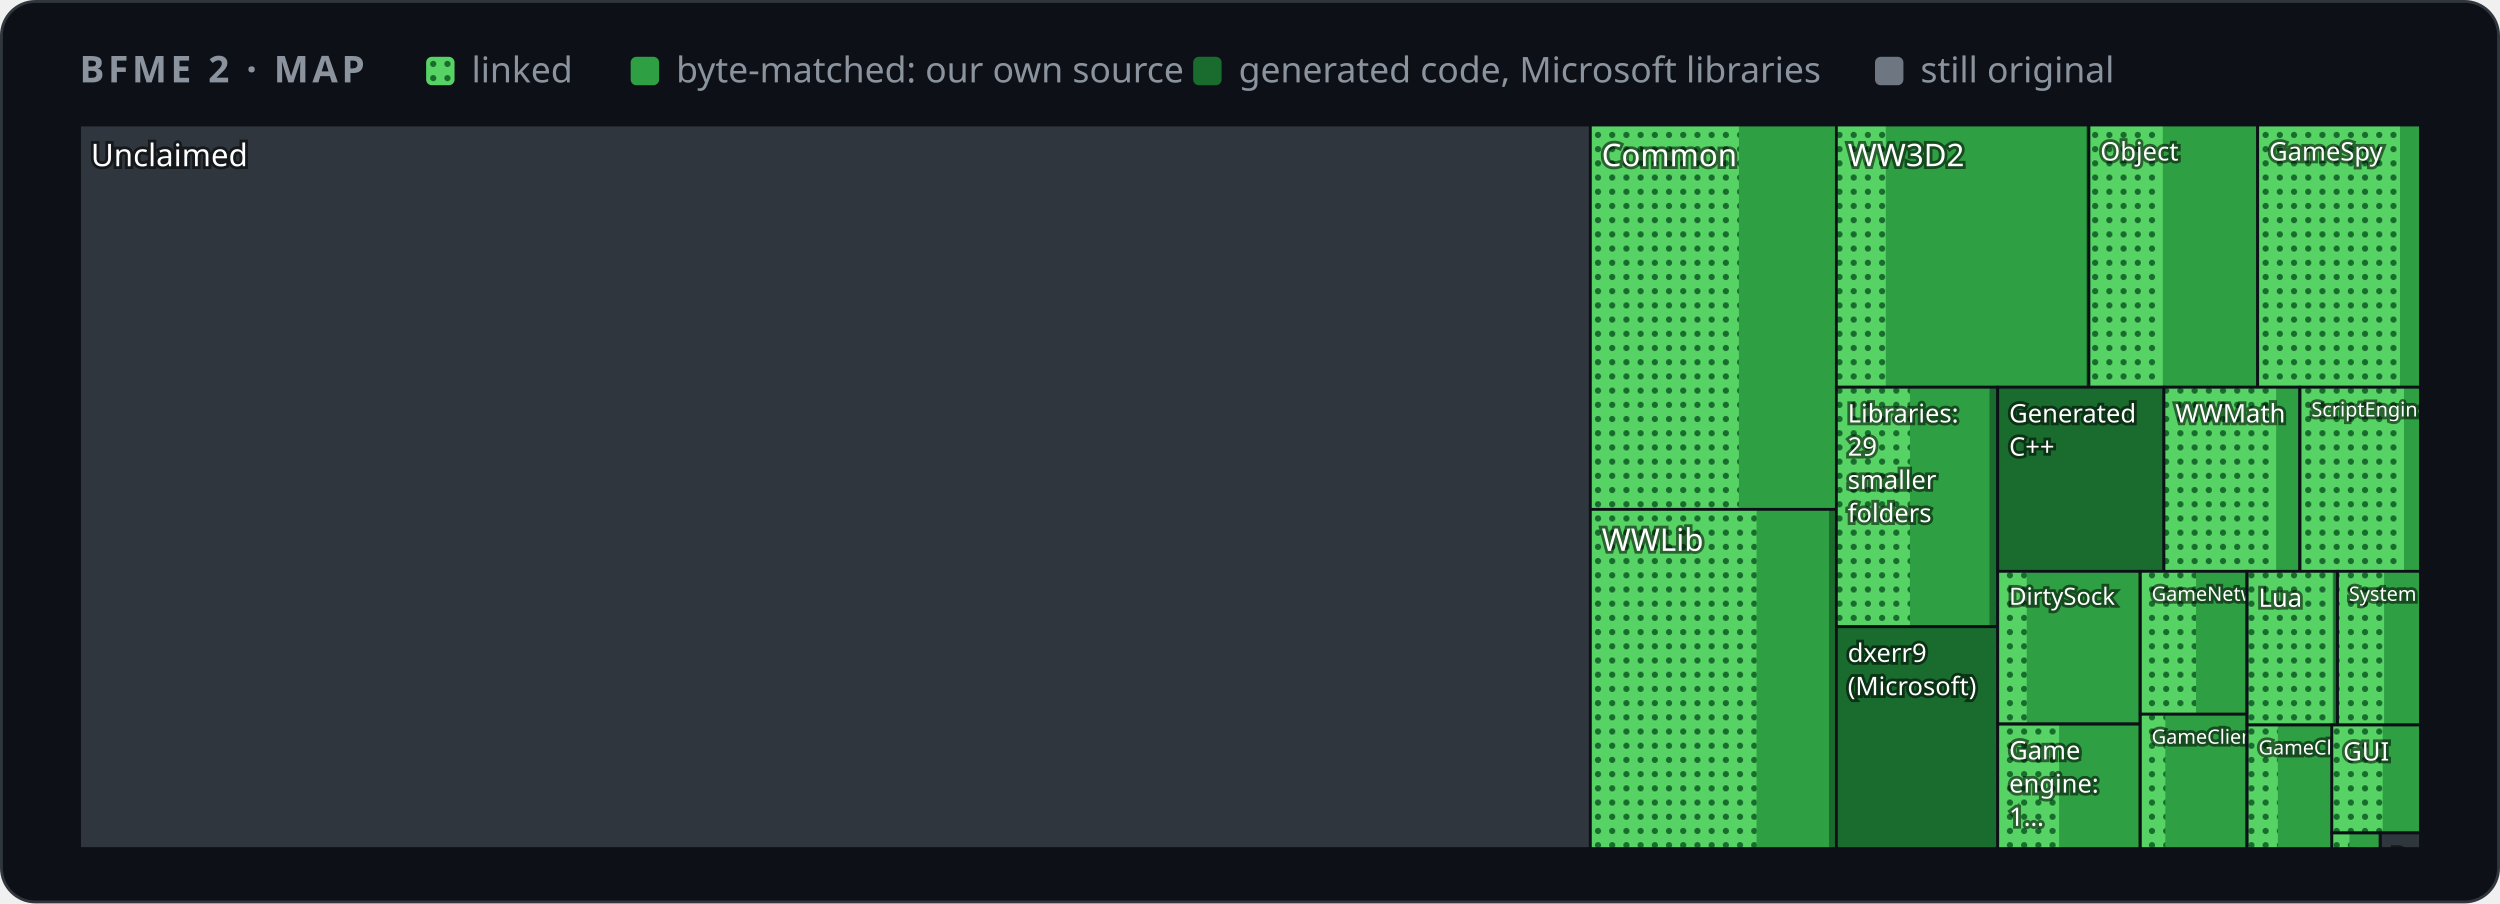
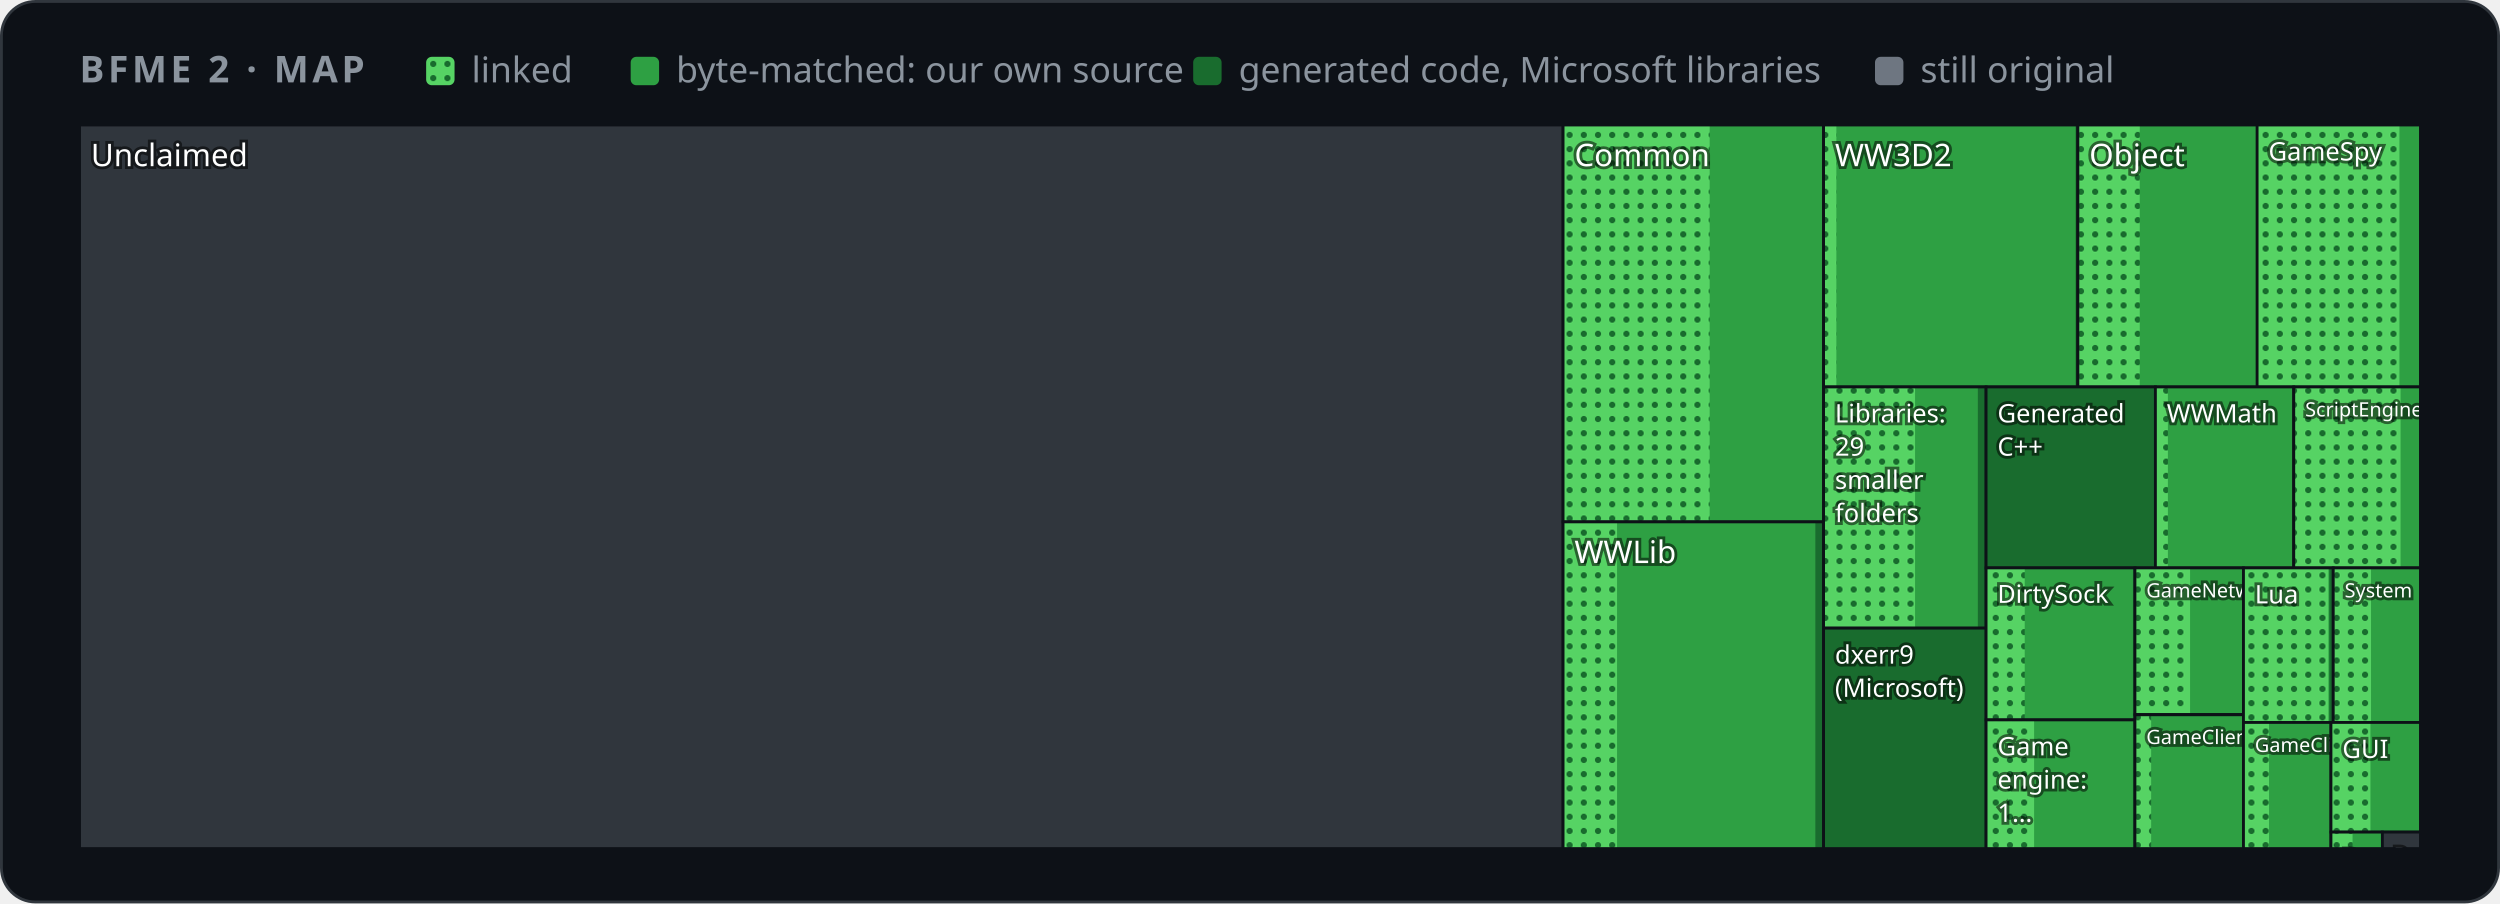
<svg xmlns="http://www.w3.org/2000/svg" width="880" height="318" viewBox="0 0 880 318" role="img" aria-label="Map of BFME 2's code by folder">
  <style>
    .card { fill: #0d1117; stroke: #30363d; } .muted { fill: #8b949e; } .grid { stroke: #30363d; }
    .axis { fill: #8b949e; font-size: 12px; } .rest { fill: #30363d; } .edge { stroke: #0d1117; }
    .hit { fill: transparent; }
    @media (prefers-color-scheme: light) {
      .card { fill: #ffffff; stroke: #d0d7de; } .muted { fill: #59636e; } .grid { stroke: #d0d7de; }
      .axis { fill: #59636e; } .rest { fill: #d0d7de; } .edge { stroke: #ffffff; }
    }
  </style>
  <defs>
    <pattern id="dots" width="5" height="5" patternUnits="userSpaceOnUse">
      <rect width="5" height="5" fill="#56d364" />
      <circle cx="2.5" cy="2.5" r="1.1" fill="#196c2e" />
    </pattern>
  </defs>
  <rect class="card" x="0.5" y="0.5" width="879" height="317" rx="12" />
  <g font-family="-apple-system,BlinkMacSystemFont,'Segoe UI','Noto Sans',Helvetica,Arial,sans-serif">
    <text x="28" y="29" class="muted" font-size="13" font-weight="600" letter-spacing="1.3">BFME 2 · MAP</text>
    <rect x="150" y="20" width="10" height="10" rx="2" fill="url(#dots)" />
    <text x="166" y="29" class="muted" font-size="12.5">linked</text>
    <rect x="222" y="20" width="10" height="10" rx="2" fill="#2ea043" />
    <text x="238" y="29" class="muted" font-size="12.5">byte-matched: our own source</text>
    <rect x="420" y="20" width="10" height="10" rx="2" fill="#196c2e" />
    <text x="436" y="29" class="muted" font-size="12.5">generated code, Microsoft libraries</text>
    <rect x="660" y="20" width="10" height="10" rx="2" fill="#6e7681" />
    <text x="676" y="29" class="muted" font-size="12.5">still original</text>
    <g>
      <clipPath id="t0">
-         <rect x="28.0" y="44.0" width="531.8" height="254.7" />
+         <rect x="28.0" y="44.0" width="522.2" height="254.7" />
      </clipPath>
      <g clip-path="url(#t0)">
-         <rect class="rest" x="28.0" y="44.0" width="531.8" height="254.7" />
+         <rect class="rest" x="28.0" y="44.0" width="522.2" height="254.7" />
        <text x="32.0" y="58.5" font-size="11.0" fill="#ffffff" style="paint-order:stroke" stroke="#0008" stroke-width="2">Unclaimed</text>
      </g>
-       <rect class="edge" x="28.0" y="44.0" width="531.8" height="254.7" fill="none" />
+       <rect class="edge" x="28.0" y="44.0" width="522.2" height="254.7" fill="none" />
    </g>
    <g>
      <clipPath id="t1">
-         <rect x="559.8" y="44.0" width="86.7" height="135.3" />
+         <rect x="550.2" y="44.0" width="91.7" height="139.7" />
      </clipPath>
      <g clip-path="url(#t1)">
-         <rect class="rest" x="559.8" y="44.0" width="86.7" height="135.3" />
-         <rect x="559.8" y="44.0" width="86.7" height="135.3" fill="#196c2e" />
-         <rect x="559.8" y="44.0" width="86.7" height="135.3" fill="#2ea043" />
-         <rect x="559.8" y="44.0" width="52.3" height="135.3" fill="url(#dots)" />
-         <text x="563.8" y="58.5" font-size="11.0" fill="#ffffff" style="paint-order:stroke" stroke="#0008" stroke-width="2">Common</text>
-       </g>
-       <rect class="edge" x="559.8" y="44.0" width="86.7" height="135.3" fill="none" />
+         <rect class="rest" x="550.2" y="44.0" width="91.7" height="139.7" />
+         <rect x="550.2" y="44.0" width="91.7" height="139.7" fill="#196c2e" />
+         <rect x="550.2" y="44.0" width="91.7" height="139.7" fill="#2ea043" />
+         <rect x="550.2" y="44.0" width="51.6" height="139.7" fill="url(#dots)" />
+         <text x="554.2" y="58.5" font-size="11.0" fill="#ffffff" style="paint-order:stroke" stroke="#0008" stroke-width="2">Common</text>
+       </g>
+       <rect class="edge" x="550.2" y="44.0" width="91.7" height="139.7" fill="none" />
    </g>
    <g>
      <clipPath id="t2">
-         <rect x="559.8" y="179.3" width="86.7" height="119.4" />
+         <rect x="550.2" y="183.7" width="91.7" height="115.0" />
      </clipPath>
      <g clip-path="url(#t2)">
-         <rect class="rest" x="559.8" y="179.3" width="86.7" height="119.4" />
-         <rect x="559.8" y="179.3" width="86.7" height="119.4" fill="#196c2e" />
-         <rect x="559.8" y="179.3" width="84.0" height="119.4" fill="#2ea043" />
-         <rect x="559.8" y="179.3" width="58.5" height="119.4" fill="url(#dots)" />
-         <text x="563.8" y="193.9" font-size="11.0" fill="#ffffff" style="paint-order:stroke" stroke="#0008" stroke-width="2">WWLib</text>
-       </g>
-       <rect class="edge" x="559.8" y="179.3" width="86.7" height="119.4" fill="none" />
+         <rect class="rest" x="550.2" y="183.7" width="91.7" height="115.0" />
+         <rect x="550.2" y="183.7" width="91.7" height="115.0" fill="#196c2e" />
+         <rect x="550.2" y="183.7" width="88.8" height="115.0" fill="#2ea043" />
+         <rect x="550.2" y="183.7" width="19.0" height="115.0" fill="url(#dots)" />
+         <text x="554.2" y="198.2" font-size="11.0" fill="#ffffff" style="paint-order:stroke" stroke="#0008" stroke-width="2">WWLib</text>
+       </g>
+       <rect class="edge" x="550.2" y="183.7" width="91.7" height="115.0" fill="none" />
    </g>
    <g>
      <clipPath id="t3">
-         <rect x="646.4" y="44.0" width="88.9" height="92.3" />
+         <rect x="641.9" y="44.0" width="89.5" height="92.2" />
      </clipPath>
      <g clip-path="url(#t3)">
-         <rect class="rest" x="646.4" y="44.0" width="88.9" height="92.3" />
-         <rect x="646.4" y="44.0" width="88.9" height="92.3" fill="#196c2e" />
-         <rect x="646.4" y="44.0" width="88.0" height="92.3" fill="#2ea043" />
-         <rect x="646.4" y="44.0" width="17.4" height="92.3" fill="url(#dots)" />
-         <text x="650.4" y="58.5" font-size="11.0" fill="#ffffff" style="paint-order:stroke" stroke="#0008" stroke-width="2">WW3D2</text>
-       </g>
-       <rect class="edge" x="646.4" y="44.0" width="88.9" height="92.3" fill="none" />
+         <rect class="rest" x="641.9" y="44.0" width="89.5" height="92.2" />
+         <rect x="641.9" y="44.0" width="89.5" height="92.2" fill="#196c2e" />
+         <rect x="641.9" y="44.0" width="88.7" height="92.2" fill="#2ea043" />
+         <rect x="641.9" y="44.0" width="4.5" height="92.2" fill="url(#dots)" />
+         <text x="645.9" y="58.5" font-size="11.0" fill="#ffffff" style="paint-order:stroke" stroke="#0008" stroke-width="2">WW3D2</text>
+       </g>
+       <rect class="edge" x="641.9" y="44.0" width="89.5" height="92.2" fill="none" />
    </g>
    <g>
      <clipPath id="t4">
-         <rect x="735.3" y="44.0" width="59.4" height="92.3" />
+         <rect x="731.4" y="44.0" width="63.2" height="92.2" />
      </clipPath>
      <g clip-path="url(#t4)">
-         <rect class="rest" x="735.3" y="44.0" width="59.4" height="92.3" />
-         <rect x="735.3" y="44.0" width="59.4" height="92.3" fill="#196c2e" />
-         <rect x="735.3" y="44.0" width="59.2" height="92.3" fill="#2ea043" />
-         <rect x="735.3" y="44.0" width="26.0" height="92.3" fill="url(#dots)" />
-         <text x="739.3" y="56.5" font-size="9.0" fill="#ffffff" style="paint-order:stroke" stroke="#0008" stroke-width="2">Object</text>
-       </g>
-       <rect class="edge" x="735.3" y="44.0" width="59.4" height="92.3" fill="none" />
+         <rect class="rest" x="731.4" y="44.0" width="63.2" height="92.2" />
+         <rect x="731.4" y="44.0" width="63.1" height="92.2" fill="#196c2e" />
+         <rect x="731.4" y="44.0" width="63.0" height="92.2" fill="#2ea043" />
+         <rect x="731.4" y="44.0" width="21.8" height="92.2" fill="url(#dots)" />
+         <text x="735.4" y="58.5" font-size="11.0" fill="#ffffff" style="paint-order:stroke" stroke="#0008" stroke-width="2">Object</text>
+       </g>
+       <rect class="edge" x="731.4" y="44.0" width="63.2" height="92.2" fill="none" />
    </g>
    <g>
      <clipPath id="t5">
-         <rect x="794.7" y="44.0" width="57.3" height="92.3" />
+         <rect x="794.5" y="44.0" width="57.5" height="92.2" />
      </clipPath>
      <g clip-path="url(#t5)">
-         <rect class="rest" x="794.7" y="44.0" width="57.3" height="92.3" />
-         <rect x="794.7" y="44.0" width="57.3" height="92.3" fill="#196c2e" />
-         <rect x="794.7" y="44.0" width="57.1" height="92.3" fill="#2ea043" />
-         <rect x="794.7" y="44.0" width="50.1" height="92.3" fill="url(#dots)" />
-         <text x="798.7" y="56.5" font-size="9.0" fill="#ffffff" style="paint-order:stroke" stroke="#0008" stroke-width="2">GameSpy</text>
-       </g>
-       <rect class="edge" x="794.7" y="44.0" width="57.3" height="92.3" fill="none" />
+         <rect class="rest" x="794.5" y="44.0" width="57.5" height="92.2" />
+         <rect x="794.5" y="44.0" width="57.5" height="92.2" fill="#196c2e" />
+         <rect x="794.5" y="44.0" width="57.3" height="92.2" fill="#2ea043" />
+         <rect x="794.5" y="44.0" width="50.1" height="92.2" fill="url(#dots)" />
+         <text x="798.5" y="56.5" font-size="9.0" fill="#ffffff" style="paint-order:stroke" stroke="#0008" stroke-width="2">GameSpy</text>
+       </g>
+       <rect class="edge" x="794.5" y="44.0" width="57.5" height="92.2" fill="none" />
    </g>
    <g>
      <clipPath id="t6">
-         <rect x="646.4" y="136.3" width="56.8" height="84.3" />
+         <rect x="641.9" y="136.2" width="57.2" height="84.9" />
      </clipPath>
      <g clip-path="url(#t6)">
-         <rect class="rest" x="646.4" y="136.3" width="56.8" height="84.3" />
-         <rect x="646.4" y="136.3" width="56.8" height="84.3" fill="#196c2e" />
-         <rect x="646.4" y="136.3" width="53.9" height="84.3" fill="#2ea043" />
-         <rect x="646.4" y="136.3" width="25.9" height="84.3" fill="url(#dots)" />
-         <text x="650.4" y="148.7" font-size="9.0" fill="#ffffff" style="paint-order:stroke" stroke="#0008" stroke-width="2">Libraries:</text>
-         <text x="650.4" y="160.4" font-size="9.0" fill="#ffffff" style="paint-order:stroke" stroke="#0008" stroke-width="2">29</text>
-         <text x="650.4" y="172.1" font-size="9.0" fill="#ffffff" style="paint-order:stroke" stroke="#0008" stroke-width="2">smaller</text>
-         <text x="650.4" y="183.8" font-size="9.0" fill="#ffffff" style="paint-order:stroke" stroke="#0008" stroke-width="2">folders</text>
-       </g>
-       <rect class="edge" x="646.4" y="136.3" width="56.8" height="84.3" fill="none" />
+         <rect class="rest" x="641.9" y="136.2" width="57.2" height="84.9" />
+         <rect x="641.9" y="136.2" width="57.2" height="84.9" fill="#196c2e" />
+         <rect x="641.9" y="136.2" width="54.3" height="84.9" fill="#2ea043" />
+         <rect x="641.9" y="136.2" width="32.2" height="84.9" fill="url(#dots)" />
+         <text x="645.9" y="148.7" font-size="9.0" fill="#ffffff" style="paint-order:stroke" stroke="#0008" stroke-width="2">Libraries:</text>
+         <text x="645.9" y="160.4" font-size="9.0" fill="#ffffff" style="paint-order:stroke" stroke="#0008" stroke-width="2">29</text>
+         <text x="645.9" y="172.1" font-size="9.0" fill="#ffffff" style="paint-order:stroke" stroke="#0008" stroke-width="2">smaller</text>
+         <text x="645.9" y="183.8" font-size="9.0" fill="#ffffff" style="paint-order:stroke" stroke="#0008" stroke-width="2">folders</text>
+       </g>
+       <rect class="edge" x="641.9" y="136.2" width="57.2" height="84.9" fill="none" />
    </g>
    <g>
      <clipPath id="t7">
-         <rect x="646.4" y="220.6" width="56.8" height="78.1" />
+         <rect x="641.9" y="221.1" width="57.2" height="77.6" />
      </clipPath>
      <g clip-path="url(#t7)">
-         <rect class="rest" x="646.4" y="220.6" width="56.8" height="78.1" />
-         <rect x="646.4" y="220.6" width="56.8" height="78.1" fill="#196c2e" />
-         <text x="650.4" y="233.0" font-size="9.0" fill="#ffffff" style="paint-order:stroke" stroke="#0008" stroke-width="2">dxerr9</text>
-         <text x="650.4" y="244.7" font-size="9.0" fill="#ffffff" style="paint-order:stroke" stroke="#0008" stroke-width="2">(Microsoft)</text>
-       </g>
-       <rect class="edge" x="646.4" y="220.6" width="56.8" height="78.1" fill="none" />
+         <rect class="rest" x="641.9" y="221.1" width="57.2" height="77.6" />
+         <rect x="641.9" y="221.1" width="57.2" height="77.6" fill="#196c2e" />
+         <text x="645.9" y="233.6" font-size="9.0" fill="#ffffff" style="paint-order:stroke" stroke="#0008" stroke-width="2">dxerr9</text>
+         <text x="645.9" y="245.3" font-size="9.0" fill="#ffffff" style="paint-order:stroke" stroke="#0008" stroke-width="2">(Microsoft)</text>
+       </g>
+       <rect class="edge" x="641.9" y="221.1" width="57.2" height="77.6" fill="none" />
    </g>
    <g>
      <clipPath id="t8">
-         <rect x="703.2" y="136.3" width="58.5" height="64.9" />
+         <rect x="699.1" y="136.2" width="59.6" height="63.7" />
      </clipPath>
      <g clip-path="url(#t8)">
-         <rect class="rest" x="703.2" y="136.3" width="58.5" height="64.9" />
-         <rect x="703.2" y="136.3" width="58.5" height="64.9" fill="#196c2e" />
-         <text x="707.2" y="148.7" font-size="9.0" fill="#ffffff" style="paint-order:stroke" stroke="#0008" stroke-width="2">Generated</text>
-         <text x="707.2" y="160.4" font-size="9.0" fill="#ffffff" style="paint-order:stroke" stroke="#0008" stroke-width="2">C++</text>
-       </g>
-       <rect class="edge" x="703.2" y="136.3" width="58.5" height="64.9" fill="none" />
+         <rect class="rest" x="699.1" y="136.2" width="59.6" height="63.7" />
+         <rect x="699.1" y="136.2" width="59.6" height="63.7" fill="#196c2e" />
+         <text x="703.1" y="148.7" font-size="9.0" fill="#ffffff" style="paint-order:stroke" stroke="#0008" stroke-width="2">Generated</text>
+         <text x="703.1" y="160.4" font-size="9.0" fill="#ffffff" style="paint-order:stroke" stroke="#0008" stroke-width="2">C++</text>
+       </g>
+       <rect class="edge" x="699.1" y="136.2" width="59.6" height="63.7" fill="none" />
    </g>
    <g>
      <clipPath id="t9">
-         <rect x="761.7" y="136.3" width="47.8" height="64.9" />
+         <rect x="758.7" y="136.2" width="48.7" height="63.7" />
      </clipPath>
      <g clip-path="url(#t9)">
-         <rect class="rest" x="761.7" y="136.3" width="47.8" height="64.9" />
-         <rect x="761.7" y="136.3" width="47.8" height="64.9" fill="#196c2e" />
-         <rect x="761.7" y="136.3" width="47.6" height="64.9" fill="#2ea043" />
-         <rect x="761.7" y="136.3" width="39.5" height="64.9" fill="url(#dots)" />
-         <text x="765.7" y="148.7" font-size="9.0" fill="#ffffff" style="paint-order:stroke" stroke="#0008" stroke-width="2">WWMath</text>
-       </g>
-       <rect class="edge" x="761.7" y="136.3" width="47.8" height="64.9" fill="none" />
+         <rect class="rest" x="758.7" y="136.2" width="48.7" height="63.7" />
+         <rect x="758.7" y="136.2" width="48.7" height="63.7" fill="#196c2e" />
+         <rect x="758.7" y="136.2" width="48.4" height="63.7" fill="#2ea043" />
+         <rect x="758.7" y="136.2" width="4.4" height="63.7" fill="url(#dots)" />
+         <text x="762.7" y="148.7" font-size="9.0" fill="#ffffff" style="paint-order:stroke" stroke="#0008" stroke-width="2">WWMath</text>
+       </g>
+       <rect class="edge" x="758.7" y="136.2" width="48.7" height="63.7" fill="none" />
    </g>
    <g>
      <clipPath id="t10">
-         <rect x="809.6" y="136.3" width="42.4" height="64.9" />
+         <rect x="807.4" y="136.2" width="44.6" height="63.7" />
      </clipPath>
      <g clip-path="url(#t10)">
-         <rect class="rest" x="809.6" y="136.3" width="42.4" height="64.9" />
-         <rect x="809.6" y="136.3" width="42.4" height="64.9" fill="#196c2e" />
-         <rect x="809.6" y="136.3" width="42.4" height="64.9" fill="#2ea043" />
-         <rect x="809.6" y="136.3" width="36.6" height="64.9" fill="url(#dots)" />
-         <text x="813.6" y="146.6" font-size="7.0" fill="#ffffff" style="paint-order:stroke" stroke="#0008" stroke-width="2">ScriptEngine</text>
-       </g>
-       <rect class="edge" x="809.6" y="136.3" width="42.4" height="64.9" fill="none" />
+         <rect class="rest" x="807.4" y="136.2" width="44.6" height="63.7" />
+         <rect x="807.4" y="136.2" width="44.6" height="63.7" fill="#196c2e" />
+         <rect x="807.4" y="136.2" width="44.6" height="63.7" fill="#2ea043" />
+         <rect x="807.4" y="136.2" width="37.6" height="63.7" fill="url(#dots)" />
+         <text x="811.4" y="146.6" font-size="7.0" fill="#ffffff" style="paint-order:stroke" stroke="#0008" stroke-width="2">ScriptEngine</text>
+       </g>
+       <rect class="edge" x="807.4" y="136.2" width="44.6" height="63.7" fill="none" />
    </g>
    <g>
      <clipPath id="t11">
-         <rect x="703.2" y="201.1" width="50.2" height="53.7" />
+         <rect x="699.1" y="199.9" width="52.5" height="53.5" />
      </clipPath>
      <g clip-path="url(#t11)">
-         <rect class="rest" x="703.2" y="201.1" width="50.2" height="53.7" />
-         <rect x="703.2" y="201.1" width="50.2" height="53.7" fill="#196c2e" />
-         <rect x="703.2" y="201.1" width="49.4" height="53.7" fill="#2ea043" />
-         <rect x="703.2" y="201.1" width="10.2" height="53.7" fill="url(#dots)" />
-         <text x="707.2" y="212.9" font-size="8.4" fill="#ffffff" style="paint-order:stroke" stroke="#0008" stroke-width="2">DirtySock</text>
-       </g>
-       <rect class="edge" x="703.2" y="201.1" width="50.2" height="53.7" fill="none" />
+         <rect class="rest" x="699.1" y="199.9" width="52.5" height="53.5" />
+         <rect x="699.1" y="199.9" width="52.5" height="53.5" fill="#196c2e" />
+         <rect x="699.1" y="199.9" width="51.7" height="53.5" fill="#2ea043" />
+         <rect x="699.1" y="199.9" width="13.6" height="53.5" fill="url(#dots)" />
+         <text x="703.1" y="212.2" font-size="8.8" fill="#ffffff" style="paint-order:stroke" stroke="#0008" stroke-width="2">DirtySock</text>
+       </g>
+       <rect class="edge" x="699.1" y="199.9" width="52.5" height="53.5" fill="none" />
    </g>
    <g>
      <clipPath id="t12">
-         <rect x="703.2" y="254.9" width="50.2" height="43.8" />
+         <rect x="699.1" y="253.4" width="52.5" height="45.3" />
      </clipPath>
      <g clip-path="url(#t12)">
-         <rect class="rest" x="703.2" y="254.9" width="50.2" height="43.8" />
-         <rect x="703.2" y="254.9" width="50.2" height="43.8" fill="#196c2e" />
-         <rect x="703.2" y="254.9" width="49.4" height="43.8" fill="#2ea043" />
-         <rect x="703.2" y="254.9" width="21.6" height="43.8" fill="url(#dots)" />
-         <text x="707.2" y="267.3" font-size="9.0" fill="#ffffff" style="paint-order:stroke" stroke="#0008" stroke-width="2">Game</text>
-         <text x="707.2" y="279.0" font-size="9.0" fill="#ffffff" style="paint-order:stroke" stroke="#0008" stroke-width="2">engine:</text>
-         <text x="707.2" y="290.7" font-size="9.0" fill="#ffffff" style="paint-order:stroke" stroke="#0008" stroke-width="2">1…</text>
-       </g>
-       <rect class="edge" x="703.2" y="254.9" width="50.2" height="43.8" fill="none" />
+         <rect class="rest" x="699.1" y="253.4" width="52.5" height="45.3" />
+         <rect x="699.1" y="253.4" width="52.5" height="45.3" fill="#196c2e" />
+         <rect x="699.1" y="253.4" width="51.7" height="45.3" fill="#2ea043" />
+         <rect x="699.1" y="253.4" width="16.9" height="45.3" fill="url(#dots)" />
+         <text x="703.1" y="265.9" font-size="9.0" fill="#ffffff" style="paint-order:stroke" stroke="#0008" stroke-width="2">Game</text>
+         <text x="703.1" y="277.6" font-size="9.0" fill="#ffffff" style="paint-order:stroke" stroke="#0008" stroke-width="2">engine:</text>
+         <text x="703.1" y="289.3" font-size="9.0" fill="#ffffff" style="paint-order:stroke" stroke="#0008" stroke-width="2">1…</text>
+       </g>
+       <rect class="edge" x="699.1" y="253.4" width="52.5" height="45.3" fill="none" />
    </g>
    <g>
      <clipPath id="t13">
-         <rect x="753.4" y="201.1" width="37.5" height="50.3" />
+         <rect x="751.5" y="199.9" width="38.2" height="51.6" />
      </clipPath>
      <g clip-path="url(#t13)">
-         <rect class="rest" x="753.4" y="201.1" width="37.5" height="50.3" />
-         <rect x="753.4" y="201.1" width="37.5" height="50.3" fill="#196c2e" />
-         <rect x="753.4" y="201.1" width="37.5" height="50.3" fill="#2ea043" />
-         <rect x="753.4" y="201.1" width="19.6" height="50.3" fill="url(#dots)" />
-         <text x="757.4" y="211.5" font-size="7.0" fill="#ffffff" style="paint-order:stroke" stroke="#0008" stroke-width="2">GameNetwork</text>
-       </g>
-       <rect class="edge" x="753.4" y="201.1" width="37.5" height="50.3" fill="none" />
+         <rect class="rest" x="751.5" y="199.9" width="38.2" height="51.6" />
+         <rect x="751.5" y="199.9" width="38.2" height="51.6" fill="#196c2e" />
+         <rect x="751.5" y="199.9" width="38.1" height="51.6" fill="#2ea043" />
+         <rect x="751.5" y="199.9" width="19.4" height="51.6" fill="url(#dots)" />
+         <text x="755.5" y="210.3" font-size="7.0" fill="#ffffff" style="paint-order:stroke" stroke="#0008" stroke-width="2">GameNetwork</text>
+       </g>
+       <rect class="edge" x="751.5" y="199.9" width="38.2" height="51.6" fill="none" />
    </g>
    <g>
      <clipPath id="t14">
-         <rect x="753.4" y="251.4" width="37.5" height="47.3" />
+         <rect x="751.5" y="251.6" width="38.2" height="47.1" />
      </clipPath>
      <g clip-path="url(#t14)">
-         <rect class="rest" x="753.4" y="251.4" width="37.5" height="47.3" />
-         <rect x="753.4" y="251.4" width="37.5" height="47.3" fill="#196c2e" />
-         <rect x="753.4" y="251.4" width="37.5" height="47.3" fill="#2ea043" />
-         <rect x="753.4" y="251.4" width="8.8" height="47.3" fill="url(#dots)" />
-         <text x="757.4" y="261.8" font-size="7.0" fill="#ffffff" style="paint-order:stroke" stroke="#0008" stroke-width="2">GameClient</text>
-       </g>
-       <rect class="edge" x="753.4" y="251.4" width="37.5" height="47.3" fill="none" />
+         <rect class="rest" x="751.5" y="251.6" width="38.2" height="47.1" />
+         <rect x="751.5" y="251.6" width="38.2" height="47.1" fill="#196c2e" />
+         <rect x="751.5" y="251.6" width="38.1" height="47.1" fill="#2ea043" />
+         <rect x="751.5" y="251.6" width="5.7" height="47.1" fill="url(#dots)" />
+         <text x="755.5" y="261.9" font-size="7.0" fill="#ffffff" style="paint-order:stroke" stroke="#0008" stroke-width="2">GameClient</text>
+       </g>
+       <rect class="edge" x="751.5" y="251.6" width="38.2" height="47.1" fill="none" />
    </g>
    <g>
      <clipPath id="t15">
-         <rect x="791.0" y="201.1" width="31.8" height="54.1" />
+         <rect x="789.7" y="199.9" width="31.6" height="54.4" />
      </clipPath>
      <g clip-path="url(#t15)">
-         <rect class="rest" x="791.0" y="201.1" width="31.8" height="54.1" />
-         <rect x="791.0" y="201.1" width="31.8" height="54.1" fill="#196c2e" />
-         <rect x="791.0" y="201.1" width="30.4" height="54.1" fill="#2ea043" />
-         <rect x="791.0" y="201.1" width="30.1" height="54.1" fill="url(#dots)" />
-         <text x="795.0" y="213.6" font-size="9.0" fill="#ffffff" style="paint-order:stroke" stroke="#0008" stroke-width="2">Lua</text>
-       </g>
-       <rect class="edge" x="791.0" y="201.1" width="31.8" height="54.1" fill="none" />
+         <rect class="rest" x="789.7" y="199.9" width="31.6" height="54.4" />
+         <rect x="789.7" y="199.9" width="31.6" height="54.4" fill="#196c2e" />
+         <rect x="789.7" y="199.9" width="30.2" height="54.4" fill="#2ea043" />
+         <rect x="789.7" y="199.9" width="29.9" height="54.4" fill="url(#dots)" />
+         <text x="793.7" y="212.4" font-size="9.0" fill="#ffffff" style="paint-order:stroke" stroke="#0008" stroke-width="2">Lua</text>
+       </g>
+       <rect class="edge" x="789.7" y="199.9" width="31.6" height="54.4" fill="none" />
    </g>
    <g>
      <clipPath id="t16">
-         <rect x="822.8" y="201.1" width="29.2" height="54.1" />
+         <rect x="821.3" y="199.9" width="30.7" height="54.4" />
      </clipPath>
      <g clip-path="url(#t16)">
-         <rect class="rest" x="822.8" y="201.1" width="29.2" height="54.1" />
-         <rect x="822.8" y="201.1" width="29.2" height="54.1" fill="#196c2e" />
-         <rect x="822.8" y="201.1" width="29.1" height="54.1" fill="#2ea043" />
-         <rect x="822.8" y="201.1" width="16.4" height="54.1" fill="url(#dots)" />
-         <text x="826.8" y="211.5" font-size="7.0" fill="#ffffff" style="paint-order:stroke" stroke="#0008" stroke-width="2">System</text>
-       </g>
-       <rect class="edge" x="822.8" y="201.1" width="29.2" height="54.1" fill="none" />
+         <rect class="rest" x="821.3" y="199.9" width="30.7" height="54.4" />
+         <rect x="821.3" y="199.9" width="30.7" height="54.4" fill="#196c2e" />
+         <rect x="821.3" y="199.9" width="30.5" height="54.4" fill="#2ea043" />
+         <rect x="821.3" y="199.9" width="13.3" height="54.4" fill="url(#dots)" />
+         <text x="825.3" y="210.3" font-size="7.0" fill="#ffffff" style="paint-order:stroke" stroke="#0008" stroke-width="2">System</text>
+       </g>
+       <rect class="edge" x="821.3" y="199.9" width="30.7" height="54.4" fill="none" />
    </g>
    <g>
      <clipPath id="t17">
-         <rect x="791.0" y="255.2" width="29.9" height="43.5" />
+         <rect x="789.7" y="254.3" width="30.8" height="44.4" />
      </clipPath>
      <g clip-path="url(#t17)">
-         <rect class="rest" x="791.0" y="255.2" width="29.9" height="43.5" />
-         <rect x="791.0" y="255.2" width="29.9" height="43.5" fill="#196c2e" />
-         <rect x="791.0" y="255.2" width="29.8" height="43.5" fill="#2ea043" />
-         <rect x="791.0" y="255.2" width="10.8" height="43.5" fill="url(#dots)" />
-         <text x="795.0" y="265.6" font-size="7.0" fill="#ffffff" style="paint-order:stroke" stroke="#0008" stroke-width="2">GameClient</text>
-       </g>
-       <rect class="edge" x="791.0" y="255.2" width="29.9" height="43.5" fill="none" />
+         <rect class="rest" x="789.7" y="254.3" width="30.8" height="44.4" />
+         <rect x="789.7" y="254.3" width="30.8" height="44.4" fill="#196c2e" />
+         <rect x="789.7" y="254.3" width="30.7" height="44.4" fill="#2ea043" />
+         <rect x="789.7" y="254.3" width="9.0" height="44.4" fill="url(#dots)" />
+         <text x="793.7" y="264.7" font-size="7.0" fill="#ffffff" style="paint-order:stroke" stroke="#0008" stroke-width="2">GameClient</text>
+       </g>
+       <rect class="edge" x="789.7" y="254.3" width="30.8" height="44.4" fill="none" />
    </g>
    <g>
      <clipPath id="t18">
-         <rect x="820.8" y="255.2" width="31.2" height="38.0" />
+         <rect x="820.5" y="254.3" width="31.5" height="38.6" />
      </clipPath>
      <g clip-path="url(#t18)">
-         <rect class="rest" x="820.8" y="255.2" width="31.2" height="38.0" />
-         <rect x="820.8" y="255.2" width="31.2" height="38.0" fill="#196c2e" />
-         <rect x="820.8" y="255.2" width="31.1" height="38.0" fill="#2ea043" />
-         <rect x="820.8" y="255.2" width="17.9" height="38.0" fill="url(#dots)" />
-         <text x="824.8" y="267.7" font-size="9.0" fill="#ffffff" style="paint-order:stroke" stroke="#0008" stroke-width="2">GUI</text>
-       </g>
-       <rect class="edge" x="820.8" y="255.2" width="31.2" height="38.0" fill="none" />
+         <rect class="rest" x="820.5" y="254.3" width="31.5" height="38.6" />
+         <rect x="820.5" y="254.3" width="31.5" height="38.6" fill="#196c2e" />
+         <rect x="820.5" y="254.3" width="31.5" height="38.6" fill="#2ea043" />
+         <rect x="820.5" y="254.3" width="13.9" height="38.6" fill="url(#dots)" />
+         <text x="824.5" y="266.8" font-size="9.0" fill="#ffffff" style="paint-order:stroke" stroke="#0008" stroke-width="2">GUI</text>
+       </g>
+       <rect class="edge" x="820.5" y="254.3" width="31.5" height="38.6" fill="none" />
    </g>
    <g>
      <clipPath id="t19">
-         <rect x="820.8" y="293.2" width="17.0" height="5.5" />
+         <rect x="820.5" y="292.9" width="18.1" height="5.8" />
      </clipPath>
      <g clip-path="url(#t19)">
-         <rect class="rest" x="820.8" y="293.2" width="17.0" height="5.5" />
-         <rect x="820.8" y="293.2" width="17.0" height="5.5" fill="#196c2e" />
-         <rect x="820.8" y="293.2" width="17.0" height="5.5" fill="#2ea043" />
-         <rect x="820.8" y="293.2" width="6.2" height="5.5" fill="url(#dots)" />
-         <text x="824.8" y="305.6" font-size="9.0" fill="#ffffff" style="paint-order:stroke" stroke="#0008" stroke-width="2">Devic…</text>
-       </g>
-       <rect class="edge" x="820.8" y="293.2" width="17.0" height="5.5" fill="none" />
+         <rect class="rest" x="820.5" y="292.9" width="18.1" height="5.8" />
+         <rect x="820.5" y="292.9" width="18.1" height="5.8" fill="#196c2e" />
+         <rect x="820.5" y="292.9" width="18.0" height="5.8" fill="#2ea043" />
+         <rect x="820.5" y="292.9" width="7.6" height="5.8" fill="url(#dots)" />
+         <text x="824.5" y="305.4" font-size="9.0" fill="#ffffff" style="paint-order:stroke" stroke="#0008" stroke-width="2">Devic…</text>
+       </g>
+       <rect class="edge" x="820.5" y="292.9" width="18.1" height="5.8" fill="none" />
    </g>
    <g>
      <clipPath id="t20">
-         <rect x="837.9" y="293.2" width="14.1" height="5.5" />
+         <rect x="838.6" y="292.9" width="13.4" height="5.8" />
      </clipPath>
      <g clip-path="url(#t20)">
-         <rect class="rest" x="837.9" y="293.2" width="14.1" height="5.5" />
-         <text x="841.9" y="303.5" font-size="7.0" fill="#ffffff" style="paint-order:stroke" stroke="#0008" stroke-width="2">Dumps</text>
-       </g>
-       <rect class="edge" x="837.9" y="293.2" width="14.1" height="5.5" fill="none" />
+         <rect class="rest" x="838.6" y="292.9" width="13.4" height="5.8" />
+         <text x="842.6" y="303.3" font-size="7.0" fill="#ffffff" style="paint-order:stroke" stroke="#0008" stroke-width="2">Dumps</text>
+       </g>
+       <rect class="edge" x="838.6" y="292.9" width="13.4" height="5.8" fill="none" />
    </g>
  </g>
</svg>
